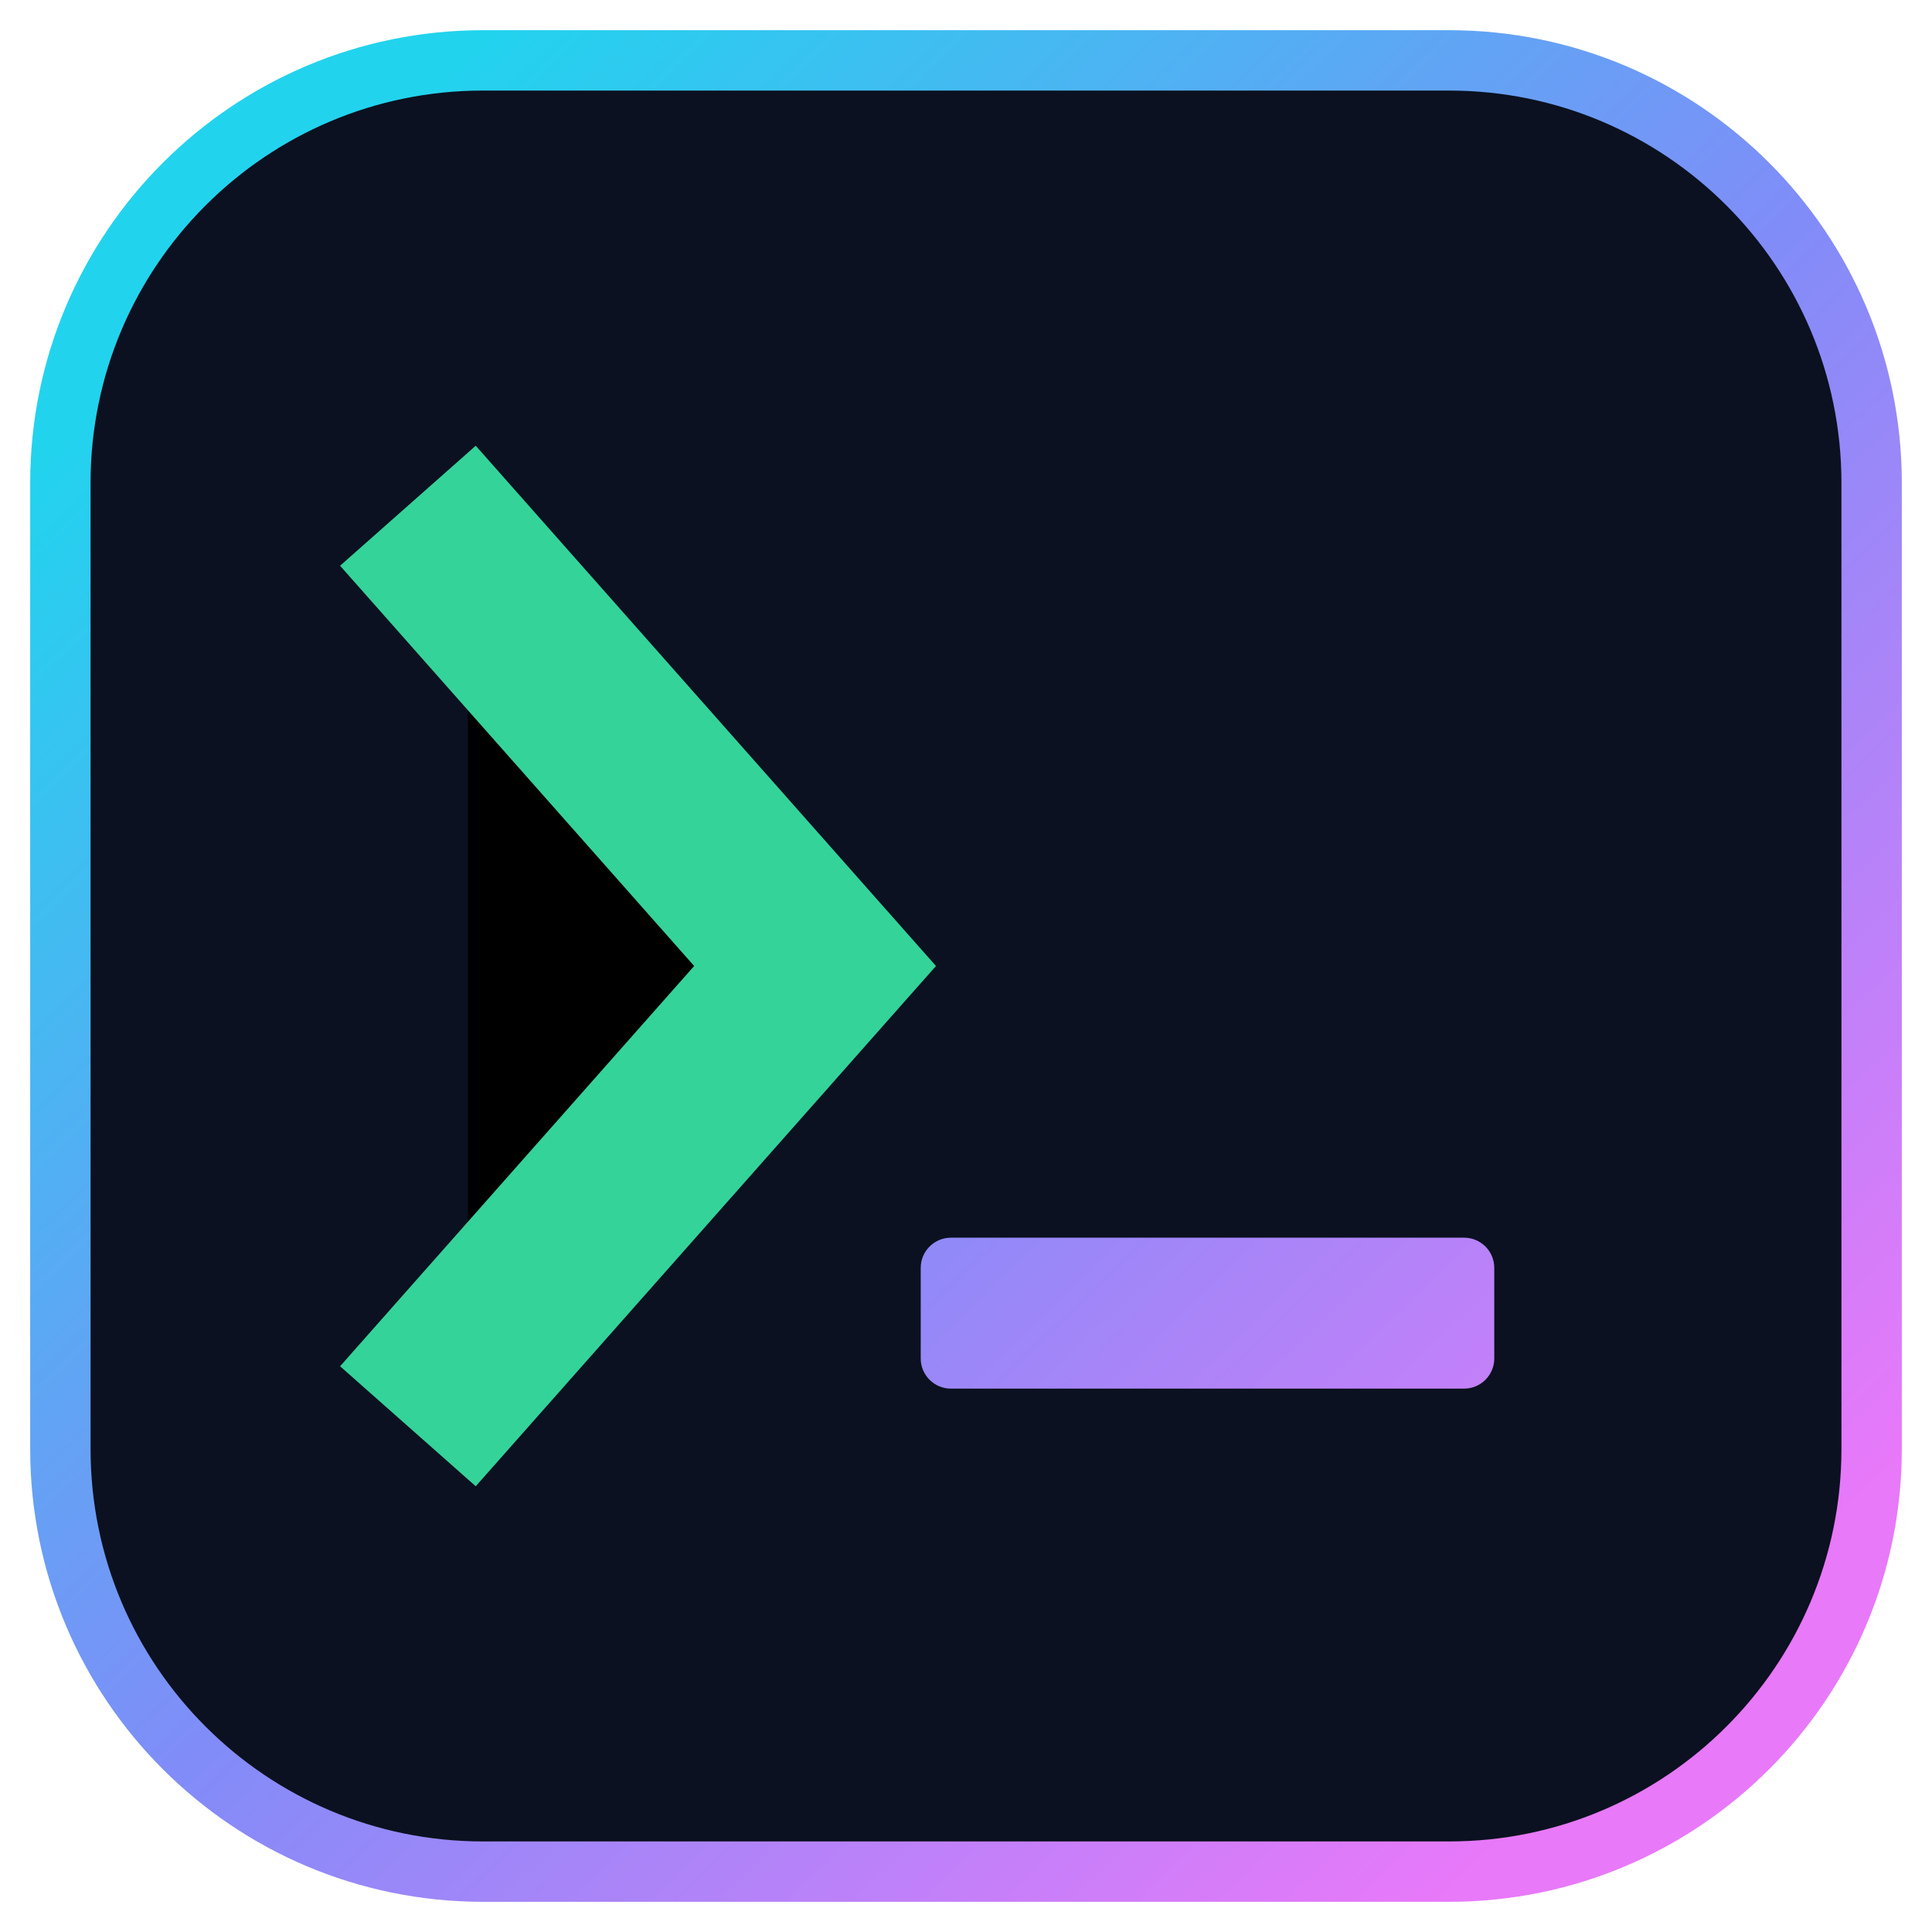
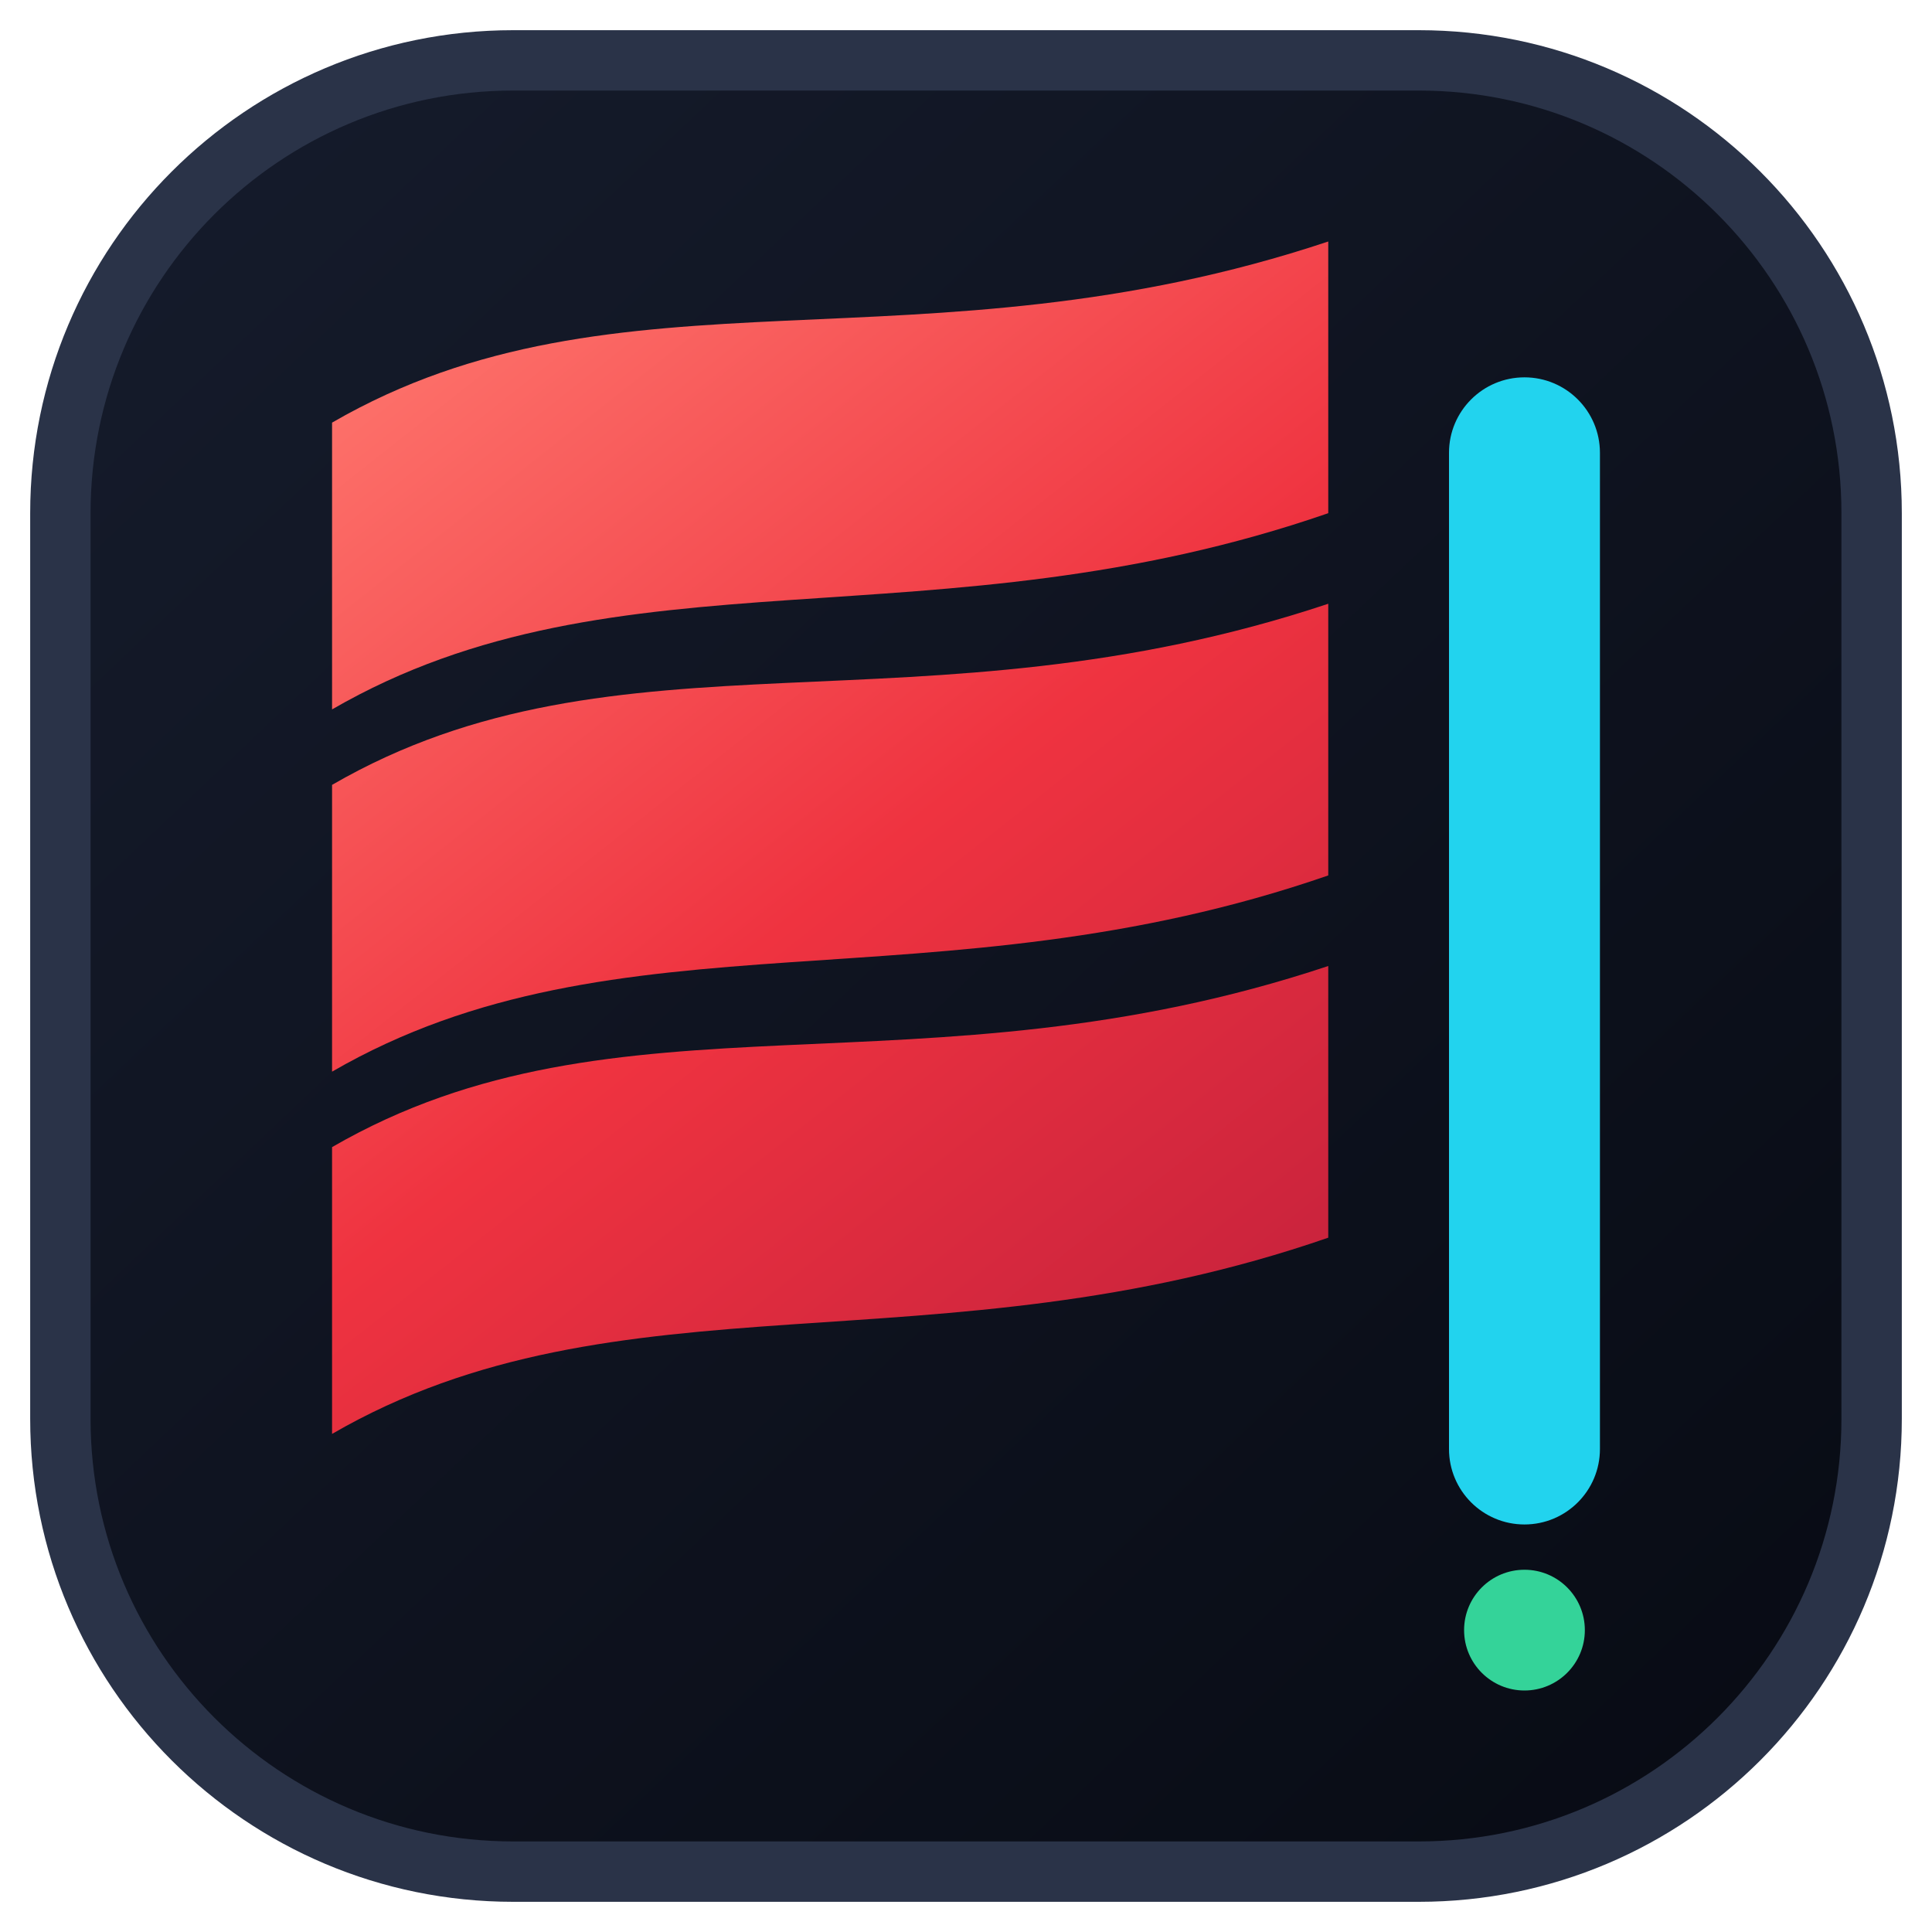
<svg xmlns="http://www.w3.org/2000/svg" width="64" height="64" viewBox="0 0 128 128" role="img" aria-label="glyphora">
  <defs>
-     <linearGradient id="g" x1="18" y1="16" x2="110" y2="112" gradientUnits="userSpaceOnUse">
-       <stop stop-color="#22D3EE" />
-       <stop offset=".52" stop-color="#818CF8" />
-       <stop offset="1" stop-color="#E879F9" />
+     <linearGradient id="bg" x1="10" y1="8" x2="118" y2="122" gradientUnits="userSpaceOnUse">
+       <stop stop-color="#151B2B" />
+       <stop offset="1" stop-color="#080B14" />
+     </linearGradient>
+     <linearGradient id="s" x1="22" y1="18" x2="90" y2="104" gradientUnits="userSpaceOnUse">
+       <stop stop-color="#FF7A70" />
+       <stop offset=".48" stop-color="#EF3340" />
+       <stop offset="1" stop-color="#B91C3B" />
    </linearGradient>
  </defs>
-   <rect x="4" y="4" width="120" height="120" rx="28" fill="#0B1120" stroke="url(#g)" stroke-width="4" />
-   <path d="M31 38L54 64L31 90" stroke="#34D399" stroke-width="12" stroke-linecap="square" stroke-linejoin="miter" />
-   <rect x="61" y="82" width="38" height="10" rx="2" fill="url(#g)" />
+   <rect x="4" y="4" width="120" height="120" rx="30" fill="url(#bg)" stroke="#2A3348" stroke-width="4" />
+   <path d="M22 28C41 17 61 25 88 16V34C62 43 41 36 22 47Z" fill="url(#s)" />
+   <path d="M22 52C41 41 61 49 88 40V58C62 67 41 60 22 71Z" fill="url(#s)" />
+   <path d="M22 76C41 65 61 73 88 64V82C62 91 41 84 22 95Z" fill="url(#s)" />
+   <rect x="96" y="25" width="10" height="76" rx="5" fill="#22D3EE" />
+   <circle cx="101" cy="108" r="4" fill="#34D399" />
</svg>
